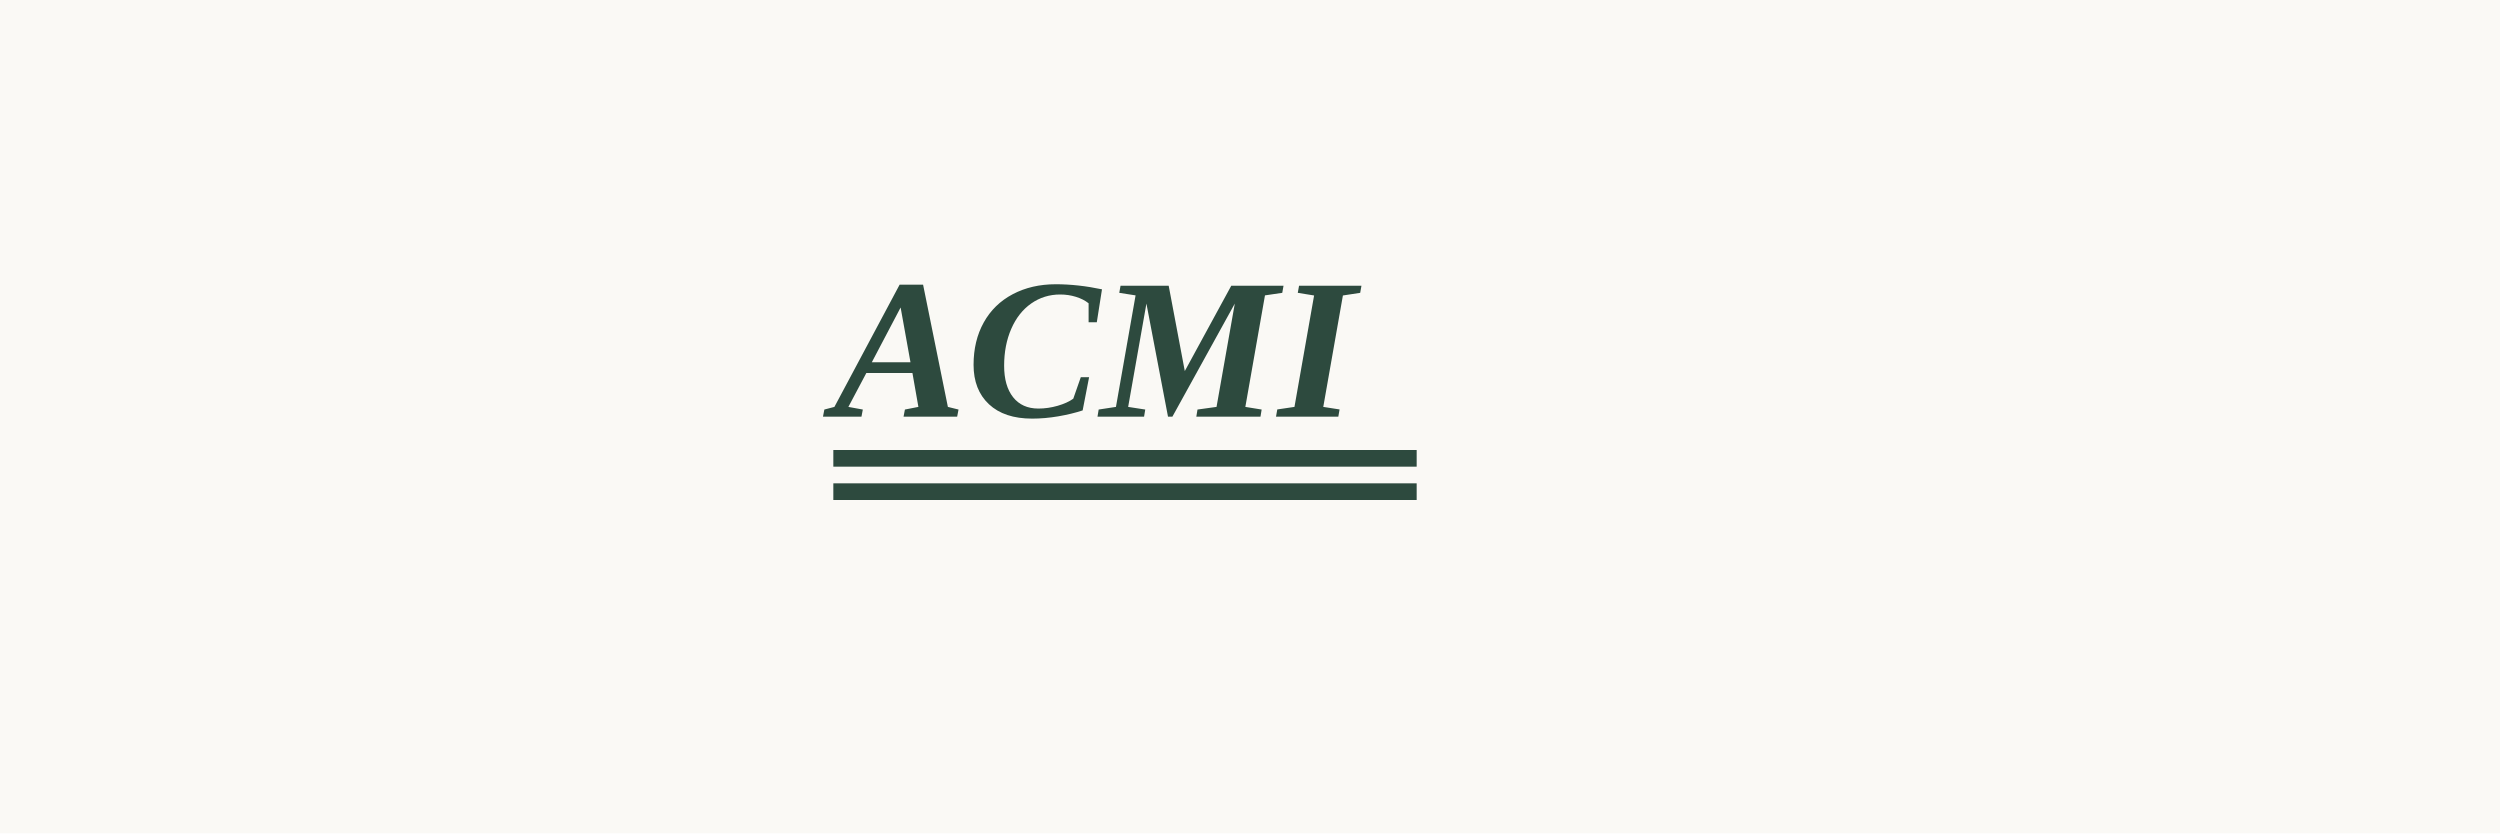
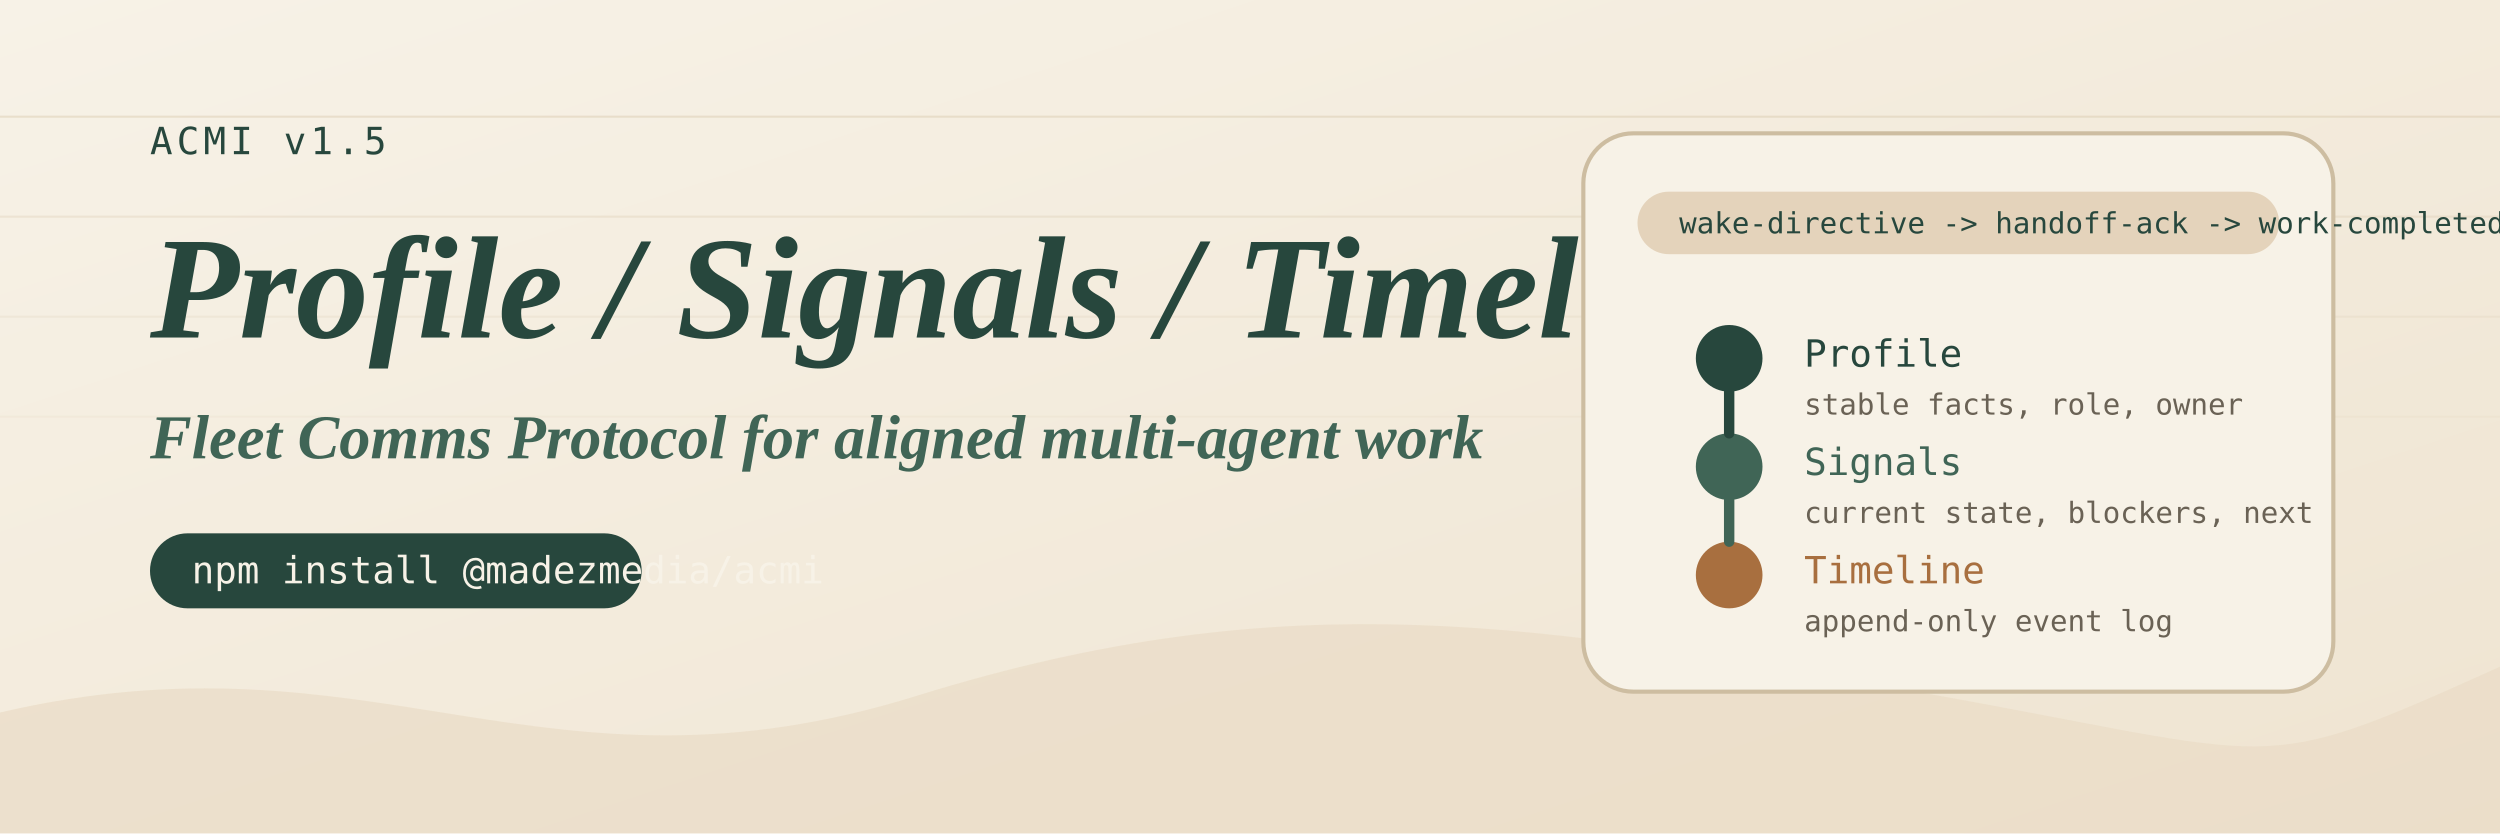
- <svg xmlns="http://www.w3.org/2000/svg" width="1200" height="400" viewBox="0 0 1200 400">
-   <rect width="1200" height="400" fill="#faf9f5" />
-   <text x="400" y="200" font-family="Source Serif 4, Source Serif Pro, Georgia, serif" font-style="italic" font-weight="900" font-size="96" fill="#2d4a3e">ACMI</text>
-   <line x1="400" y1="220" x2="680" y2="220" stroke="#2d4a3e" stroke-width="8" />
-   <line x1="400" y1="236" x2="680" y2="236" stroke="#2d4a3e" stroke-width="8" />
+ <svg xmlns="http://www.w3.org/2000/svg" width="1200" height="400" viewBox="0 0 1200 400" role="img" aria-labelledby="title desc">
+   <defs>
+     <linearGradient id="bg" x1="0" y1="0" x2="1" y2="1">
+       <stop offset="0%" stop-color="#f7f2e7" />
+       <stop offset="100%" stop-color="#efe4d1" />
+     </linearGradient>
+     <linearGradient id="accent" x1="0" y1="0" x2="1" y2="0">
+       <stop offset="0%" stop-color="#27473d" />
+       <stop offset="100%" stop-color="#406556" />
+     </linearGradient>
+   </defs>
+   <rect width="1200" height="400" fill="url(#bg)" />
+   <path d="M0 342 C180 300, 260 390, 440 334 S740 300, 920 332 S1080 374, 1200 320 L1200 400 L0 400 Z" fill="#eadcc6" opacity="0.7" />
+   <path d="M0 56 H1200" stroke="#d4c3a4" stroke-width="1" opacity="0.4" />
+   <path d="M0 104 H1200" stroke="#d4c3a4" stroke-width="1" opacity="0.28" />
+   <path d="M0 152 H1200" stroke="#d4c3a4" stroke-width="1" opacity="0.18" />
+   <path d="M0 200 H1200" stroke="#d4c3a4" stroke-width="1" opacity="0.12" />
+   <text x="72" y="74" font-family="monospace" font-size="18" letter-spacing="2" fill="#27473d">ACMI v1.5</text>
+   <text x="72" y="162" font-family="Source Serif 4, Georgia, serif" font-style="italic" font-weight="900" font-size="70" fill="#27473d">Profile / Signals / Timeline</text>
+   <text x="72" y="220" font-family="Source Serif 4, Georgia, serif" font-style="italic" font-weight="800" font-size="30" fill="#406556">Fleet Comms Protocol for aligned multi-agent work</text>
+   <rect x="72" y="256" width="236" height="36" rx="18" fill="#27473d" />
+   <text x="92" y="280" font-family="monospace" font-size="18" fill="#f7f2e7">npm install @madezmedia/acmi</text>
+   <g transform="translate(760,64)">
+     <rect x="0" y="0" width="360" height="268" rx="24" fill="#f7f2e7" stroke="#cdbda1" stroke-width="2" />
+     <rect x="26" y="28" width="308" height="30" rx="15" fill="#e4d3bb" />
+     <text x="46" y="48" font-family="monospace" font-size="14" fill="#27473d">wake-directive -&gt; handoff-ack -&gt; work-completed</text>
+     <circle cx="70" cy="108" r="16" fill="#27473d" />
+     <circle cx="70" cy="160" r="16" fill="#406556" />
+     <circle cx="70" cy="212" r="16" fill="#a86f3f" />
+     <path d="M70 124 V144" stroke="#27473d" stroke-width="5" stroke-linecap="round" />
+     <path d="M70 176 V196" stroke="#406556" stroke-width="5" stroke-linecap="round" />
+     <text x="106" y="112" font-family="monospace" font-size="18" fill="#27473d">Profile</text>
+     <text x="106" y="135" font-family="monospace" font-size="14" fill="#6a6255">stable facts, role, owner</text>
+     <text x="106" y="164" font-family="monospace" font-size="18" fill="#406556">Signals</text>
+     <text x="106" y="187" font-family="monospace" font-size="14" fill="#6a6255">current state, blockers, next</text>
+     <text x="106" y="216" font-family="monospace" font-size="18" fill="#a86f3f">Timeline</text>
+     <text x="106" y="239" font-family="monospace" font-size="14" fill="#6a6255">append-only event log</text>
+   </g>
</svg>
